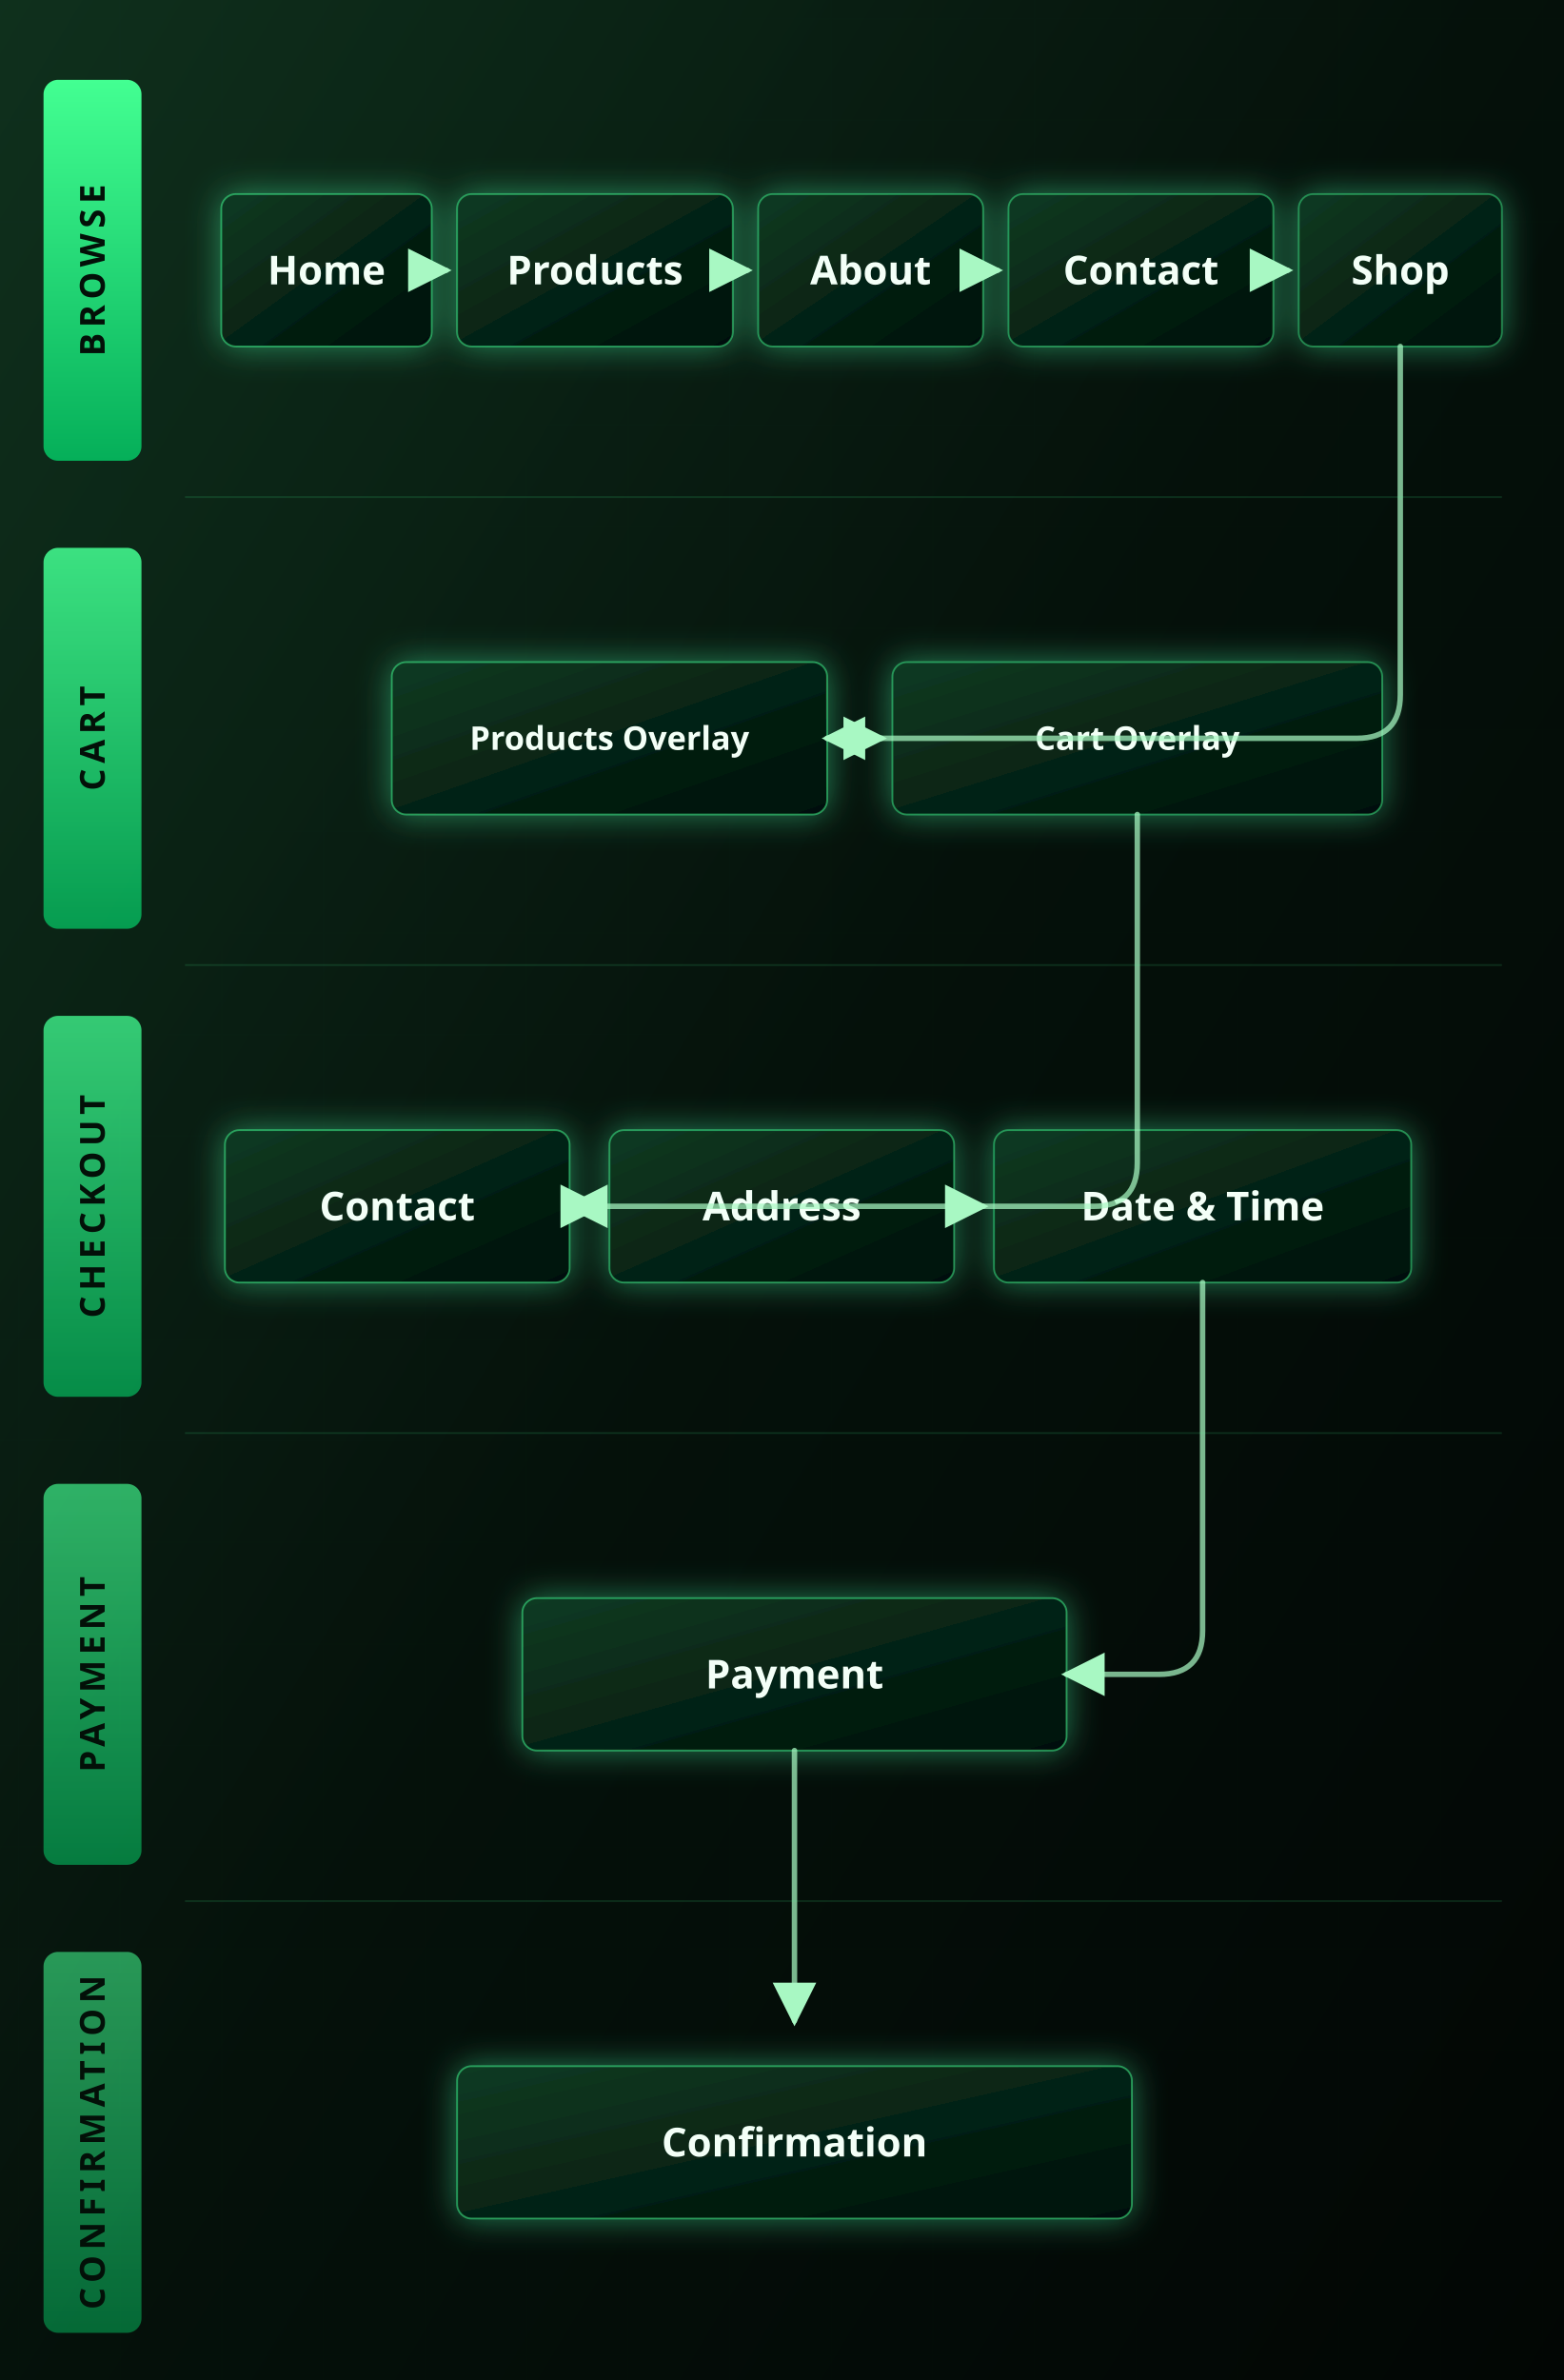
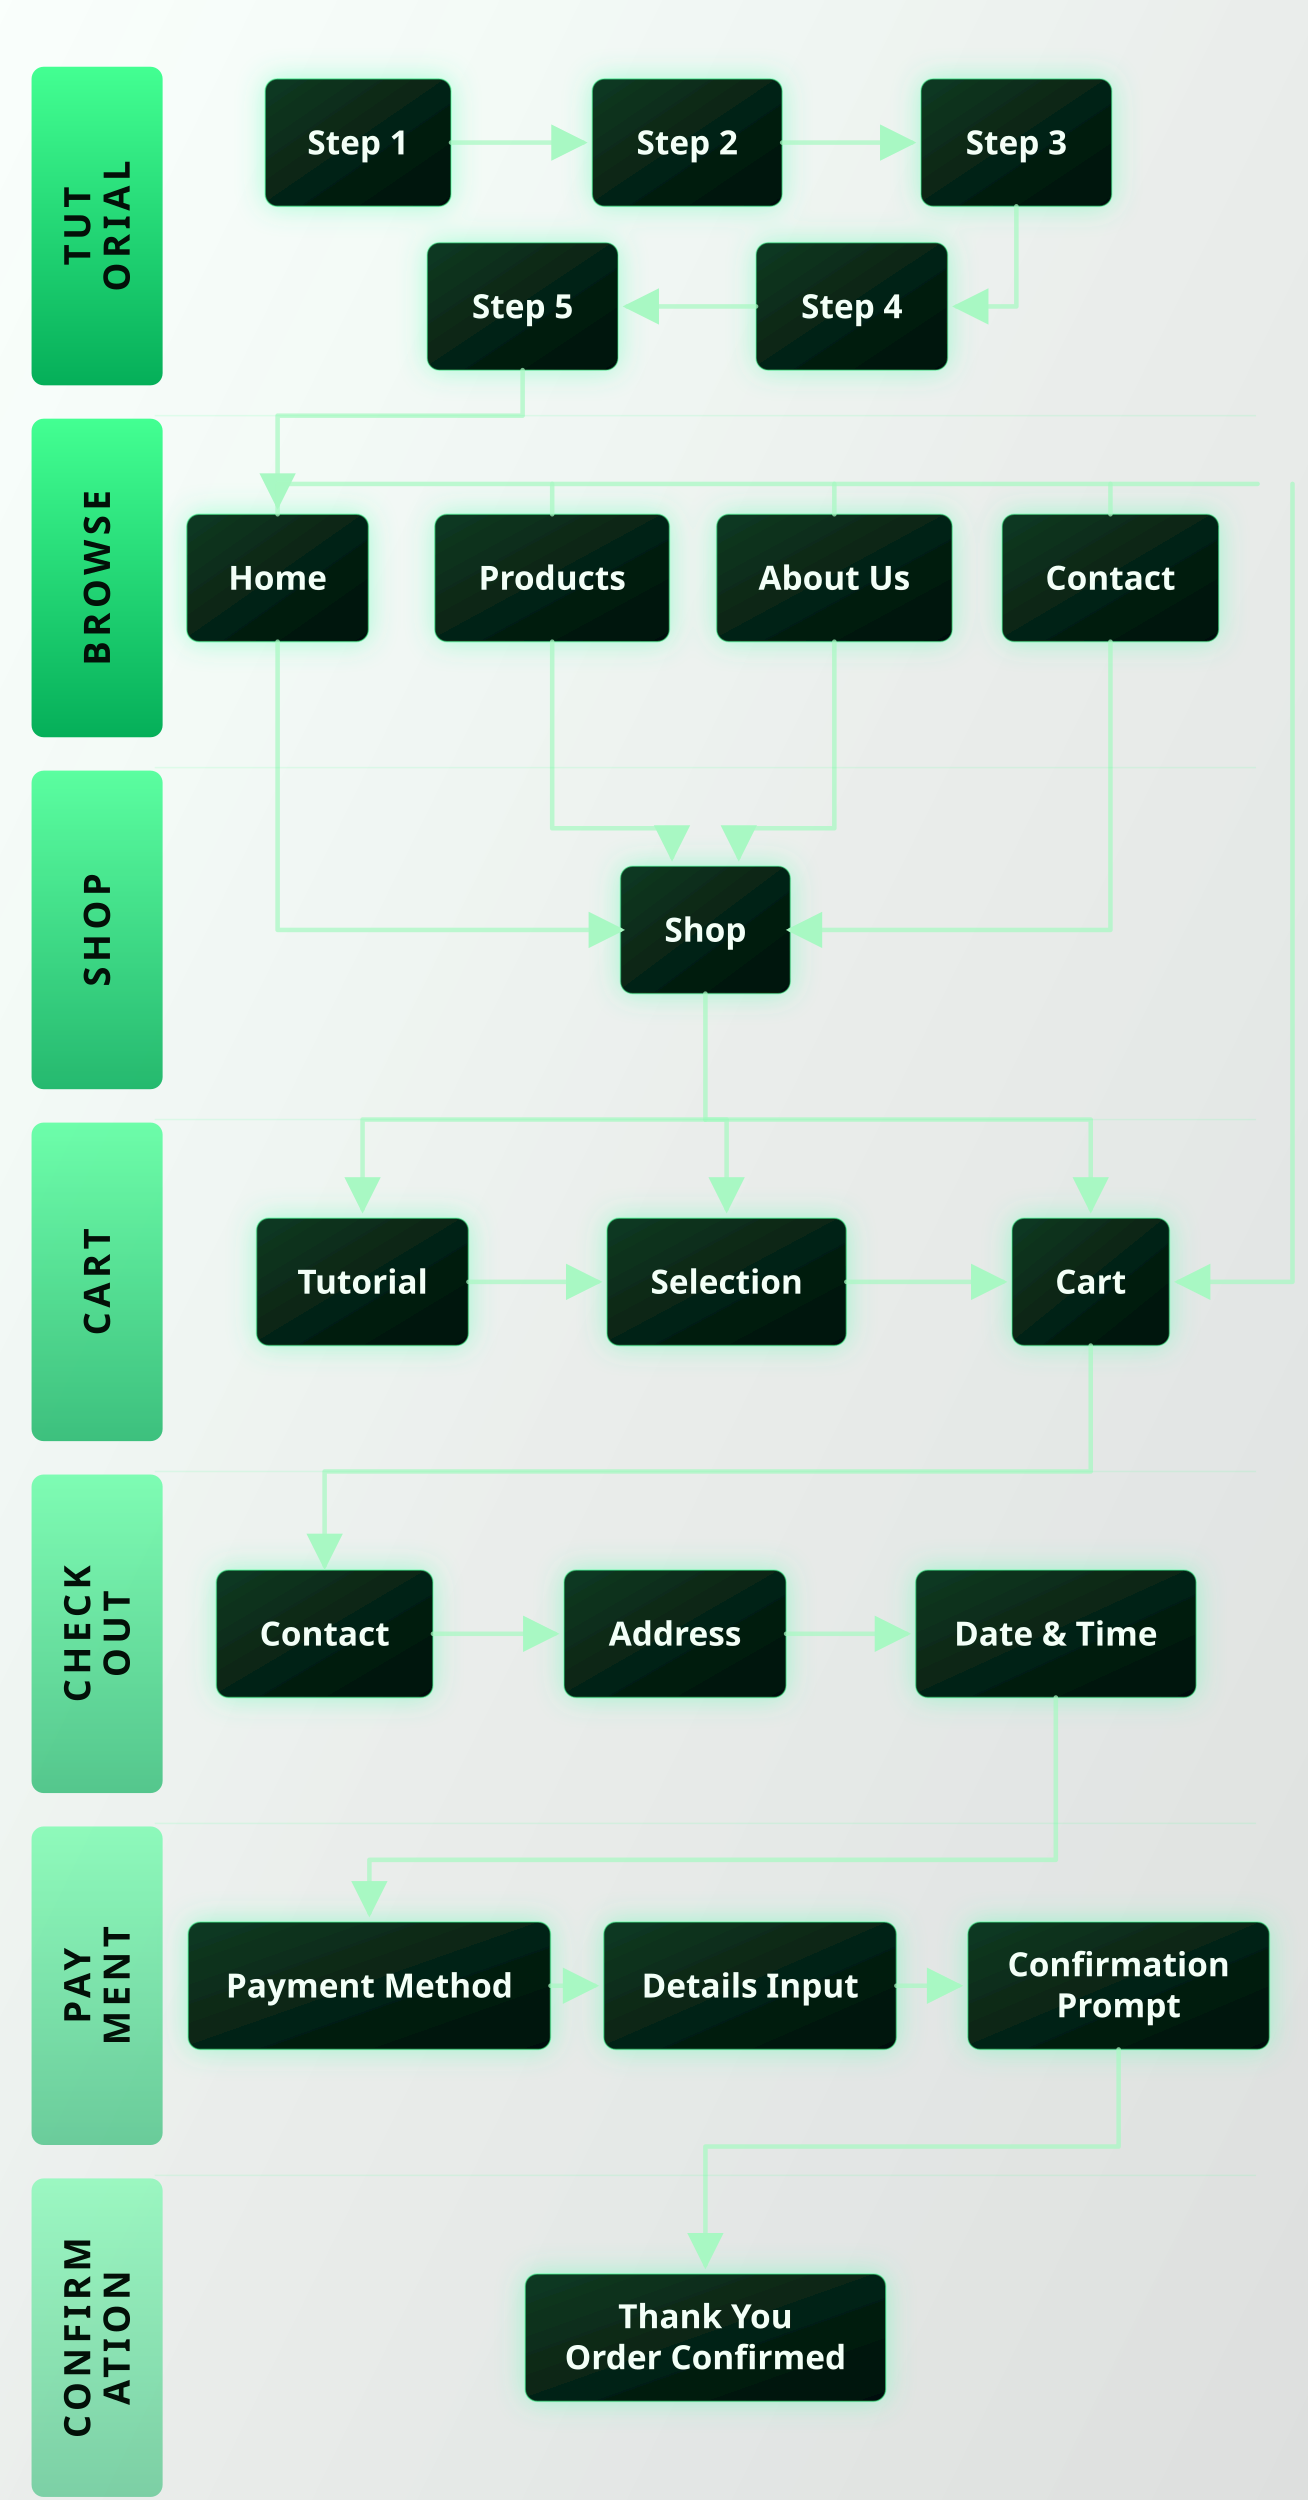
- <svg xmlns="http://www.w3.org/2000/svg" viewBox="102 270 862 1312" role="img" aria-labelledby="title desc">
+ <svg xmlns="http://www.w3.org/2000/svg" viewBox="102 270 862 1648" role="img" aria-labelledby="title desc">
  <defs>
    <linearGradient id="pageBg" x1="0" x2="1" y1="0" y2="1">
      <stop offset="0" stop-color="#06140d" />
      <stop offset="0.56" stop-color="#020604" />
      <stop offset="1" stop-color="#031108" />
    </linearGradient>
    <linearGradient id="panelFill" x1="0" x2="1" y1="0" y2="1">
-       <stop offset="0" stop-color="#123822" stop-opacity="0.92" />
-       <stop offset="0.52" stop-color="#05120b" stop-opacity="0.94" />
-       <stop offset="1" stop-color="#020604" stop-opacity="0.96" />
+       <stop offset="0" stop-color="#43ff92" stop-opacity="0.02" />
+       <stop offset="0.52" stop-color="#123822" stop-opacity="0.09" />
+       <stop offset="1" stop-color="#05120b" stop-opacity="0.14" />
    </linearGradient>
    <linearGradient id="nodeFill" x1="0" x2="1" y1="0" y2="1">
      <stop offset="0" stop-color="#0e3b23" />
      <stop offset="0.58" stop-color="#052012" />
      <stop offset="1" stop-color="#031008" />
    </linearGradient>
    <linearGradient id="railFill" x1="0" x2="0" y1="0" y2="1">
      <stop offset="0" stop-color="#43ff92" />
      <stop offset="1" stop-color="#05af59" />
    </linearGradient>
    <pattern id="grid" width="56" height="56" patternUnits="userSpaceOnUse">
      <path d="M56 0H0V56" fill="none" stroke="#43ff92" stroke-opacity="0.075" stroke-width="1" />
    </pattern>
    <filter id="softGlow" x="-25%" y="-25%" width="150%" height="150%">
      <feGaussianBlur stdDeviation="9" result="blur" />
      <feColorMatrix in="blur" type="matrix" values="0 0 0 0 0.07 0 0 0 0 1 0 0 0 0 0.42 0 0 0 0.46 0" />
      <feMerge>
        <feMergeNode />
        <feMergeNode in="SourceGraphic" />
      </feMerge>
    </filter>
    <marker id="arrow" markerHeight="12" markerWidth="12" orient="auto" refX="9" refY="6">
      <path d="M2 2l8 4-8 4z" fill="#a8f8c3" />
    </marker>
    <style>
      .node-title { fill: #f3fff7; font: 900 22px ui-sans-serif, system-ui, sans-serif; text-anchor: middle; dominant-baseline: middle; }
-       .node-title-small { fill: #f3fff7; font: 900 18px ui-sans-serif, system-ui, sans-serif; text-anchor: middle; dominant-baseline: middle; }
-       .rail-text { dominant-baseline: middle; fill: #031008; font: 950 19px ui-sans-serif, system-ui, sans-serif; letter-spacing: 3px; text-anchor: middle; }
+       .rail-text { dominant-baseline: middle; fill: #031008; font: 950 24px ui-sans-serif, system-ui, sans-serif; letter-spacing: 3px; text-anchor: middle; }
      .arrow { fill: none; stroke: #a8f8c3; stroke-linecap: round; stroke-linejoin: round; stroke-opacity: 0.72; stroke-width: 3; marker-end: url(#arrow); }
+       .arrow-body { fill: none; stroke: #a8f8c3; stroke-linecap: round; stroke-linejoin: round; stroke-opacity: 0.72; stroke-width: 3; }
      .hairline { fill: none; stroke: #43ff92; stroke-opacity: 0.18; stroke-width: 1; }
      .section-band { fill: none; fill-opacity: 0; stroke: #43ff92; stroke-opacity: 0; }
    </style>
  </defs>
-   <rect width="1080" height="1680" fill="url(#pageBg)" />
-   <rect width="1080" height="1680" fill="url(#grid)" />
-   <rect x="54" y="48" width="972" height="1584" rx="34" fill="#020604" fill-opacity="0.62" stroke="#43ff92" stroke-opacity="0.18" />
-   <rect x="82" y="78" width="916" height="1524" rx="24" fill="url(#panelFill)" stroke="#c6ffd9" stroke-opacity="0.16" />
+   <rect width="1080" height="1950" fill="url(#pageBg)" fill-opacity="0" />
+   <rect width="1080" height="1950" fill="url(#grid)" opacity="0" />
+   <rect x="54" y="48" width="972" height="1890" rx="34" fill="#020604" fill-opacity="0" stroke="#43ff92" stroke-opacity="0.05" />
+   <rect x="82" y="78" width="916" height="1860" rx="24" fill="url(#panelFill)" stroke="#c6ffd9" stroke-opacity="0.04" />
  <g>
    <rect class="section-band" x="112" y="294" width="842" height="250" rx="16" />
-     <rect x="126" y="314" width="54" height="210" rx="8" fill="url(#railFill)" />
-     <text class="rail-text" transform="translate(153 419) rotate(-90)">BROWSE</text>
-     <rect class="section-band" x="112" y="552" width="842" height="250" rx="16" />
-     <rect x="126" y="572" width="54" height="210" rx="8" fill="url(#railFill)" opacity="0.86" />
-     <text class="rail-text" transform="translate(153 677) rotate(-90)">CART</text>
-     <rect class="section-band" x="112" y="810" width="842" height="250" rx="16" />
-     <rect x="126" y="830" width="54" height="210" rx="8" fill="url(#railFill)" opacity="0.76" />
-     <text class="rail-text" transform="translate(153 935) rotate(-90)">CHECKOUT</text>
-     <rect class="section-band" x="112" y="1068" width="842" height="250" rx="16" />
-     <rect x="126" y="1088" width="54" height="210" rx="8" fill="url(#railFill)" opacity="0.66" />
-     <text class="rail-text" transform="translate(153 1193) rotate(-90)">PAYMENT</text>
-     <rect class="section-band" x="112" y="1326" width="842" height="250" rx="16" />
-     <rect x="126" y="1346" width="54" height="210" rx="8" fill="url(#railFill)" opacity="0.56" />
-     <text class="rail-text" transform="translate(153 1451) rotate(-90)">CONFIRMATION</text>
+     <rect x="122.8" y="314" width="86.4" height="210" rx="8" fill="url(#railFill)" />
+     <text class="rail-text" transform="translate(166 419) rotate(-90)" y="-13">TUT</text>
+     <text class="rail-text" transform="translate(166 419) rotate(-90)" y="13">ORIAL</text>
+     <rect class="section-band" x="112" y="526" width="842" height="250" rx="16" />
+     <rect x="122.8" y="546" width="86.4" height="210" rx="8" fill="url(#railFill)" />
+     <text class="rail-text" transform="translate(166 651) rotate(-90)">BROWSE</text>
+     <rect class="section-band" x="112" y="758" width="842" height="250" rx="16" />
+     <rect x="122.8" y="778" width="86.4" height="210" rx="8" fill="url(#railFill)" opacity="0.86" />
+     <text class="rail-text" transform="translate(166 883) rotate(-90)">SHOP</text>
+     <rect class="section-band" x="112" y="990" width="842" height="250" rx="16" />
+     <rect x="122.8" y="1010" width="86.4" height="210" rx="8" fill="url(#railFill)" opacity="0.76" />
+     <text class="rail-text" transform="translate(166 1115) rotate(-90)">CART</text>
+     <rect class="section-band" x="112" y="1222" width="842" height="250" rx="16" />
+     <rect x="122.8" y="1242" width="86.4" height="210" rx="8" fill="url(#railFill)" opacity="0.66" />
+     <text class="rail-text" transform="translate(166 1347) rotate(-90)" y="-13">CHECK</text>
+     <text class="rail-text" transform="translate(166 1347) rotate(-90)" y="13">OUT</text>
+     <rect class="section-band" x="112" y="1454" width="842" height="250" rx="16" />
+     <rect x="122.8" y="1474" width="86.4" height="210" rx="8" fill="url(#railFill)" opacity="0.56" />
+     <text class="rail-text" transform="translate(166 1579) rotate(-90)" y="-13">PAY</text>
+     <text class="rail-text" transform="translate(166 1579) rotate(-90)" y="13">MENT</text>
+     <rect class="section-band" x="112" y="1686" width="842" height="250" rx="16" />
+     <rect x="122.8" y="1706" width="86.4" height="210" rx="8" fill="url(#railFill)" opacity="0.48" />
+     <text class="rail-text" transform="translate(166 1811) rotate(-90)" y="-13">CONFIRM</text>
+     <text class="rail-text" transform="translate(166 1811) rotate(-90)" y="13">ATION</text>
  </g>
  <g filter="url(#softGlow)">
-     <rect x="224" y="377" width="116" height="84" rx="8" fill="url(#nodeFill)" stroke="#43ff92" stroke-opacity="0.5" />
-     <text class="node-title" x="282" y="419">Home</text>
-     <rect x="354" y="377" width="152" height="84" rx="8" fill="url(#nodeFill)" stroke="#43ff92" stroke-opacity="0.48" />
-     <text class="node-title" x="430" y="419">Products</text>
-     <rect x="520" y="377" width="124" height="84" rx="8" fill="url(#nodeFill)" stroke="#43ff92" stroke-opacity="0.46" />
-     <text class="node-title" x="582" y="419">About</text>
-     <rect x="658" y="377" width="146" height="84" rx="8" fill="url(#nodeFill)" stroke="#43ff92" stroke-opacity="0.44" />
-     <text class="node-title" x="731" y="419">Contact</text>
-     <rect x="818" y="377" width="112" height="84" rx="8" fill="url(#nodeFill)" stroke="#43ff92" stroke-opacity="0.42" />
-     <text class="node-title" x="874" y="419">Shop</text>
-     <rect x="318" y="635" width="240" height="84" rx="8" fill="url(#nodeFill)" stroke="#43ff92" stroke-opacity="0.5" />
-     <text class="node-title-small" x="438" y="677">Products Overlay</text>
-     <rect x="594" y="635" width="270" height="84" rx="8" fill="url(#nodeFill)" stroke="#43ff92" stroke-opacity="0.46" />
-     <text class="node-title-small" x="729" y="677">Cart Overlay</text>
-     <rect x="226" y="893" width="190" height="84" rx="8" fill="url(#nodeFill)" stroke="#43ff92" stroke-opacity="0.5" />
-     <text class="node-title" x="321" y="935">Contact</text>
-     <rect x="438" y="893" width="190" height="84" rx="8" fill="url(#nodeFill)" stroke="#43ff92" stroke-opacity="0.48" />
-     <text class="node-title" x="533" y="935">Address</text>
-     <rect x="650" y="893" width="230" height="84" rx="8" fill="url(#nodeFill)" stroke="#43ff92" stroke-opacity="0.46" />
-     <text class="node-title" x="765" y="935">Date &amp; Time</text>
-     <rect x="390" y="1151" width="300" height="84" rx="8" fill="url(#nodeFill)" stroke="#43ff92" stroke-opacity="0.5" />
-     <text class="node-title" x="540" y="1193">Payment</text>
-     <rect x="354" y="1409" width="372" height="84" rx="8" fill="url(#nodeFill)" stroke="#43ff92" stroke-opacity="0.5" />
-     <text class="node-title" x="540" y="1451">Confirmation</text>
+     <rect x="276.8" y="322" width="122.5" height="84" rx="8" fill="url(#nodeFill)" stroke="#43ff92" stroke-opacity="0.5" />
+     <text class="node-title" x="338" y="364">Step 1</text>
+     <rect x="492.4" y="322" width="125.2" height="84" rx="8" fill="url(#nodeFill)" stroke="#43ff92" stroke-opacity="0.48" />
+     <text class="node-title" x="555" y="364">Step 2</text>
+     <rect x="709.1" y="322" width="125.8" height="84" rx="8" fill="url(#nodeFill)" stroke="#43ff92" stroke-opacity="0.46" />
+     <text class="node-title" x="772" y="364">Step 3</text>
+     <rect x="600.4" y="430" width="126.3" height="84" rx="8" fill="url(#nodeFill)" stroke="#43ff92" stroke-opacity="0.44" />
+     <text class="node-title" x="663.5" y="472">Step 4</text>
+     <rect x="383.6" y="430" width="125.8" height="84" rx="8" fill="url(#nodeFill)" stroke="#43ff92" stroke-opacity="0.42" />
+     <text class="node-title" x="446.5" y="472">Step 5</text>
+     <rect x="225.1" y="609" width="119.8" height="84" rx="8" fill="url(#nodeFill)" stroke="#43ff92" stroke-opacity="0.5" />
+     <text class="node-title" x="285" y="651">Home</text>
+     <rect x="388.6" y="609" width="154.7" height="84" rx="8" fill="url(#nodeFill)" stroke="#43ff92" stroke-opacity="0.48" />
+     <text class="node-title" x="466" y="651">Products</text>
+     <rect x="574.4" y="609" width="155.3" height="84" rx="8" fill="url(#nodeFill)" stroke="#43ff92" stroke-opacity="0.46" />
+     <text class="node-title" x="652" y="651">About Us</text>
+     <rect x="762.6" y="609" width="142.8" height="84" rx="8" fill="url(#nodeFill)" stroke="#43ff92" stroke-opacity="0.44" />
+     <text class="node-title" x="834" y="651">Contact</text>
+     <rect x="511" y="841" width="112" height="84" rx="8" fill="url(#nodeFill)" stroke="#43ff92" stroke-opacity="0.42" />
+     <text class="node-title" x="567" y="883">Shop</text>
+     <rect x="271.1" y="1073" width="139.7" height="84" rx="8" fill="url(#nodeFill)" stroke="#43ff92" stroke-opacity="0.48" />
+     <text class="node-title" x="341" y="1115">Tutorial</text>
+     <rect x="502.1" y="1073" width="157.8" height="84" rx="8" fill="url(#nodeFill)" stroke="#43ff92" stroke-opacity="0.5" />
+     <text class="node-title" x="581" y="1115">Selection</text>
+     <rect x="769.1" y="1073" width="103.8" height="84" rx="8" fill="url(#nodeFill)" stroke="#43ff92" stroke-opacity="0.46" />
+     <text class="node-title" x="821" y="1115">Cart</text>
+     <rect x="244.6" y="1305" width="142.8" height="84" rx="8" fill="url(#nodeFill)" stroke="#43ff92" stroke-opacity="0.5" />
+     <text class="node-title" x="316" y="1347">Contact</text>
+     <rect x="473.8" y="1305" width="146.4" height="84" rx="8" fill="url(#nodeFill)" stroke="#43ff92" stroke-opacity="0.48" />
+     <text class="node-title" x="547" y="1347">Address</text>
+     <rect x="705.6" y="1305" width="184.9" height="84" rx="8" fill="url(#nodeFill)" stroke="#43ff92" stroke-opacity="0.46" />
+     <text class="node-title" x="798" y="1347">Date &amp; Time</text>
+     <rect x="226" y="1537" width="238.9" height="84" rx="8" fill="url(#nodeFill)" stroke="#43ff92" stroke-opacity="0.5" />
+     <text class="node-title" x="345.5" y="1579">Payment Method</text>
+     <rect x="500" y="1537" width="192.9" height="84" rx="8" fill="url(#nodeFill)" stroke="#43ff92" stroke-opacity="0.48" />
+     <text class="node-title" x="596.5" y="1579">Details Input</text>
+     <rect x="740" y="1537" width="198.8" height="84" rx="8" fill="url(#nodeFill)" stroke="#43ff92" stroke-opacity="0.46" />
+     <text class="node-title" x="839.4" y="1565">Confirmation</text>
+     <text class="node-title" x="839.4" y="1592">Prompt</text>
+     <rect x="448.2" y="1769" width="237.7" height="84" rx="8" fill="url(#nodeFill)" stroke="#43ff92" stroke-opacity="0.5" />
+     <text class="node-title" x="567" y="1797">Thank You</text>
+     <text class="node-title" x="567" y="1824">Order Confirmed</text>
  </g>
-   <path class="arrow" d="M340 419H348" />
-   <path class="arrow" d="M506 419H514" />
-   <path class="arrow" d="M644 419H652" />
-   <path class="arrow" d="M804 419H812" />
-   <path class="arrow" d="M874 461V653Q874 677 850 677H558" />
-   <path class="arrow" d="M558 677H588" />
-   <path class="arrow" d="M729 719V911Q729 935 705 935H416" />
-   <path class="arrow" d="M416 935H432" />
-   <path class="arrow" d="M628 935H644" />
-   <path class="arrow" d="M765 977V1169Q765 1193 741 1193H690" />
-   <path class="arrow" d="M540 1235V1384" />
+   <path class="arrow" d="M399.3 364H486.4" />
+   <path class="arrow" d="M617.6 364H703.1" />
+   <path class="arrow" d="M772 406V472H732.6" />
+   <path class="arrow" d="M600.4 472H515.4" />
+   <path class="arrow" d="M446.5 514V544H285V603" />
+   <path class="arrow" d="M285 693V883H511" />
+   <path class="arrow" d="M466 693V816H545V835" />
+   <path class="arrow" d="M652 693V816H589V835" />
+   <path class="arrow" d="M834 693V883H623" />
+   <path class="arrow-body" d="M285 609V589" />
+   <path class="arrow-body" d="M466 609V589" />
+   <path class="arrow-body" d="M652 609V589" />
+   <path class="arrow-body" d="M834 609V589" />
+   <path class="arrow-body" d="M285 589H931" />
+   <path class="arrow" d="M954 589V1115H878.9" />
+   <path class="arrow-body" d="M567 925V1008" />
+   <path class="arrow" d="M567 1008H341V1067" />
+   <path class="arrow" d="M567 1008H581V1067" />
+   <path class="arrow" d="M567 1008H821V1067" />
+   <path class="arrow" d="M410.8 1115H496.1" />
+   <path class="arrow" d="M659.9 1115H763.1" />
+   <path class="arrow" d="M821 1157V1240H316V1302" />
+   <path class="arrow" d="M387.4 1347H467.8" />
+   <path class="arrow" d="M620.2 1347H699.6" />
+   <path class="arrow" d="M798 1389V1496H345.5V1531" />
+   <path class="arrow" d="M464.9 1579H494" />
+   <path class="arrow" d="M692.9 1579H734" />
+   <path class="arrow" d="M839.4 1621V1685H567V1763" />
  <g opacity="0.72">
    <path class="hairline" d="M204 544H930" />
-     <path class="hairline" d="M204 802H930" />
-     <path class="hairline" d="M204 1060H930" />
-     <path class="hairline" d="M204 1318H930" />
+     <path class="hairline" d="M204 776H930" />
+     <path class="hairline" d="M204 1008H930" />
+     <path class="hairline" d="M204 1240H930" />
+     <path class="hairline" d="M204 1472H930" />
+     <path class="hairline" d="M204 1704H930" />
  </g>
</svg>
